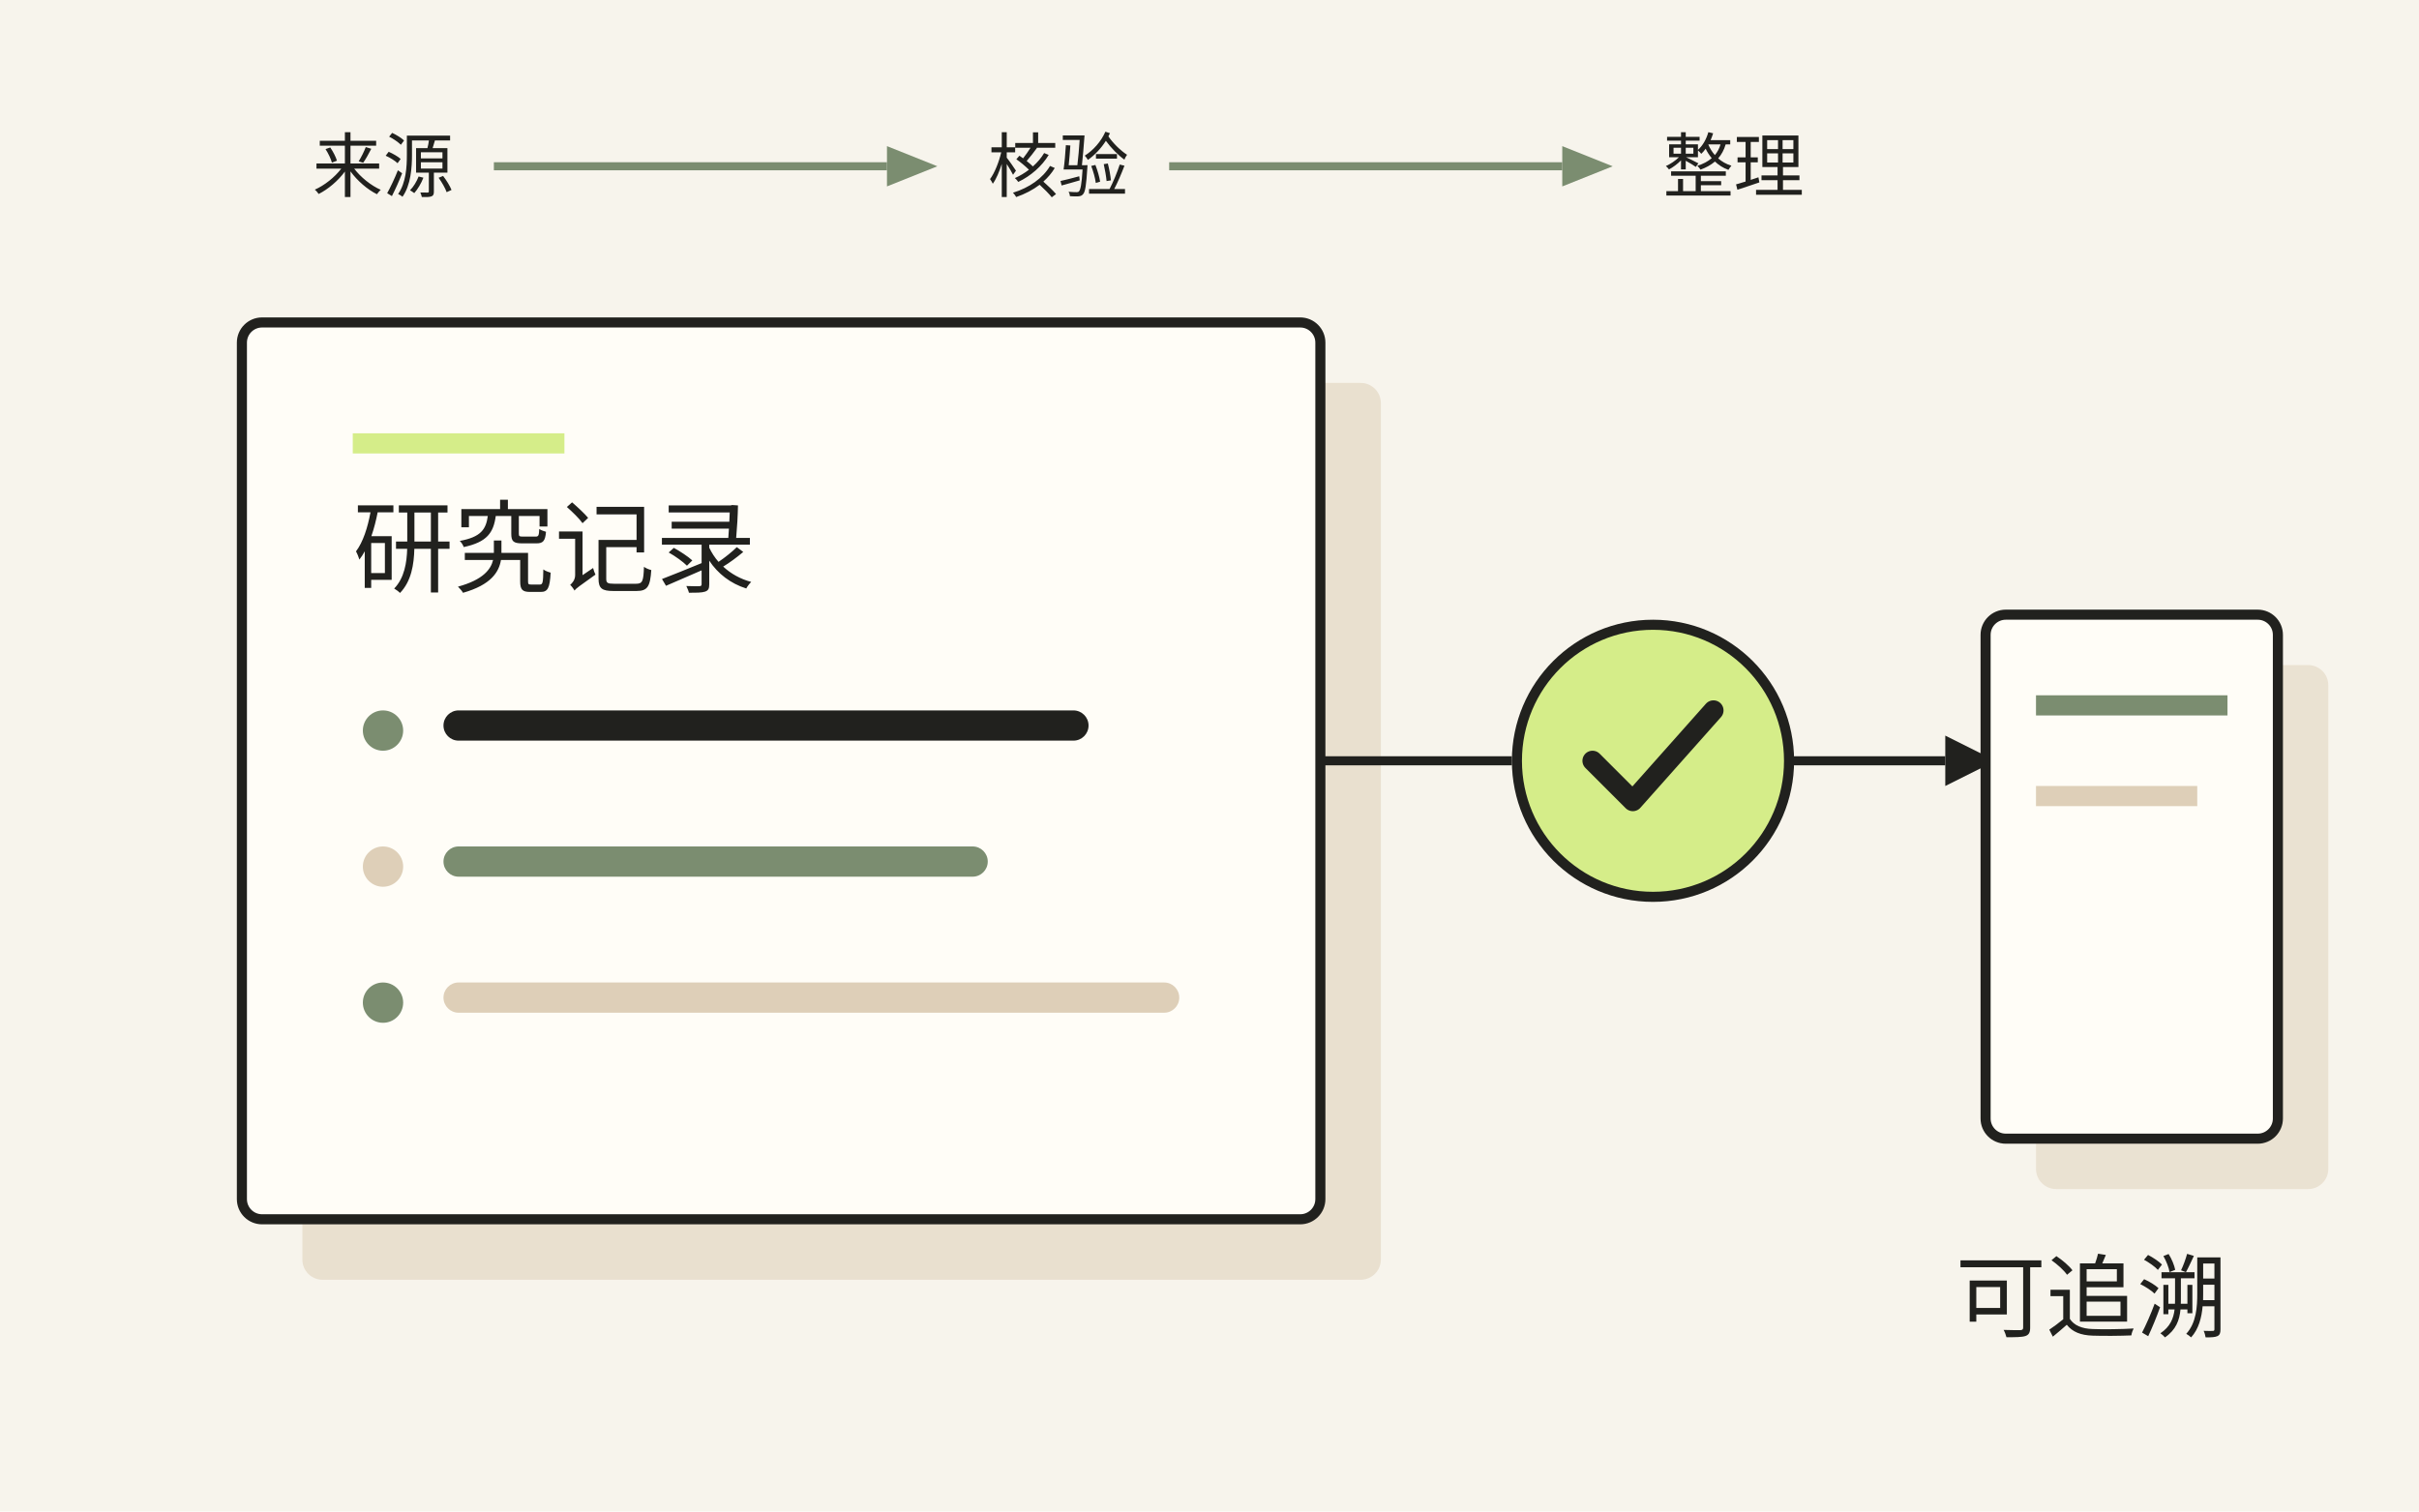
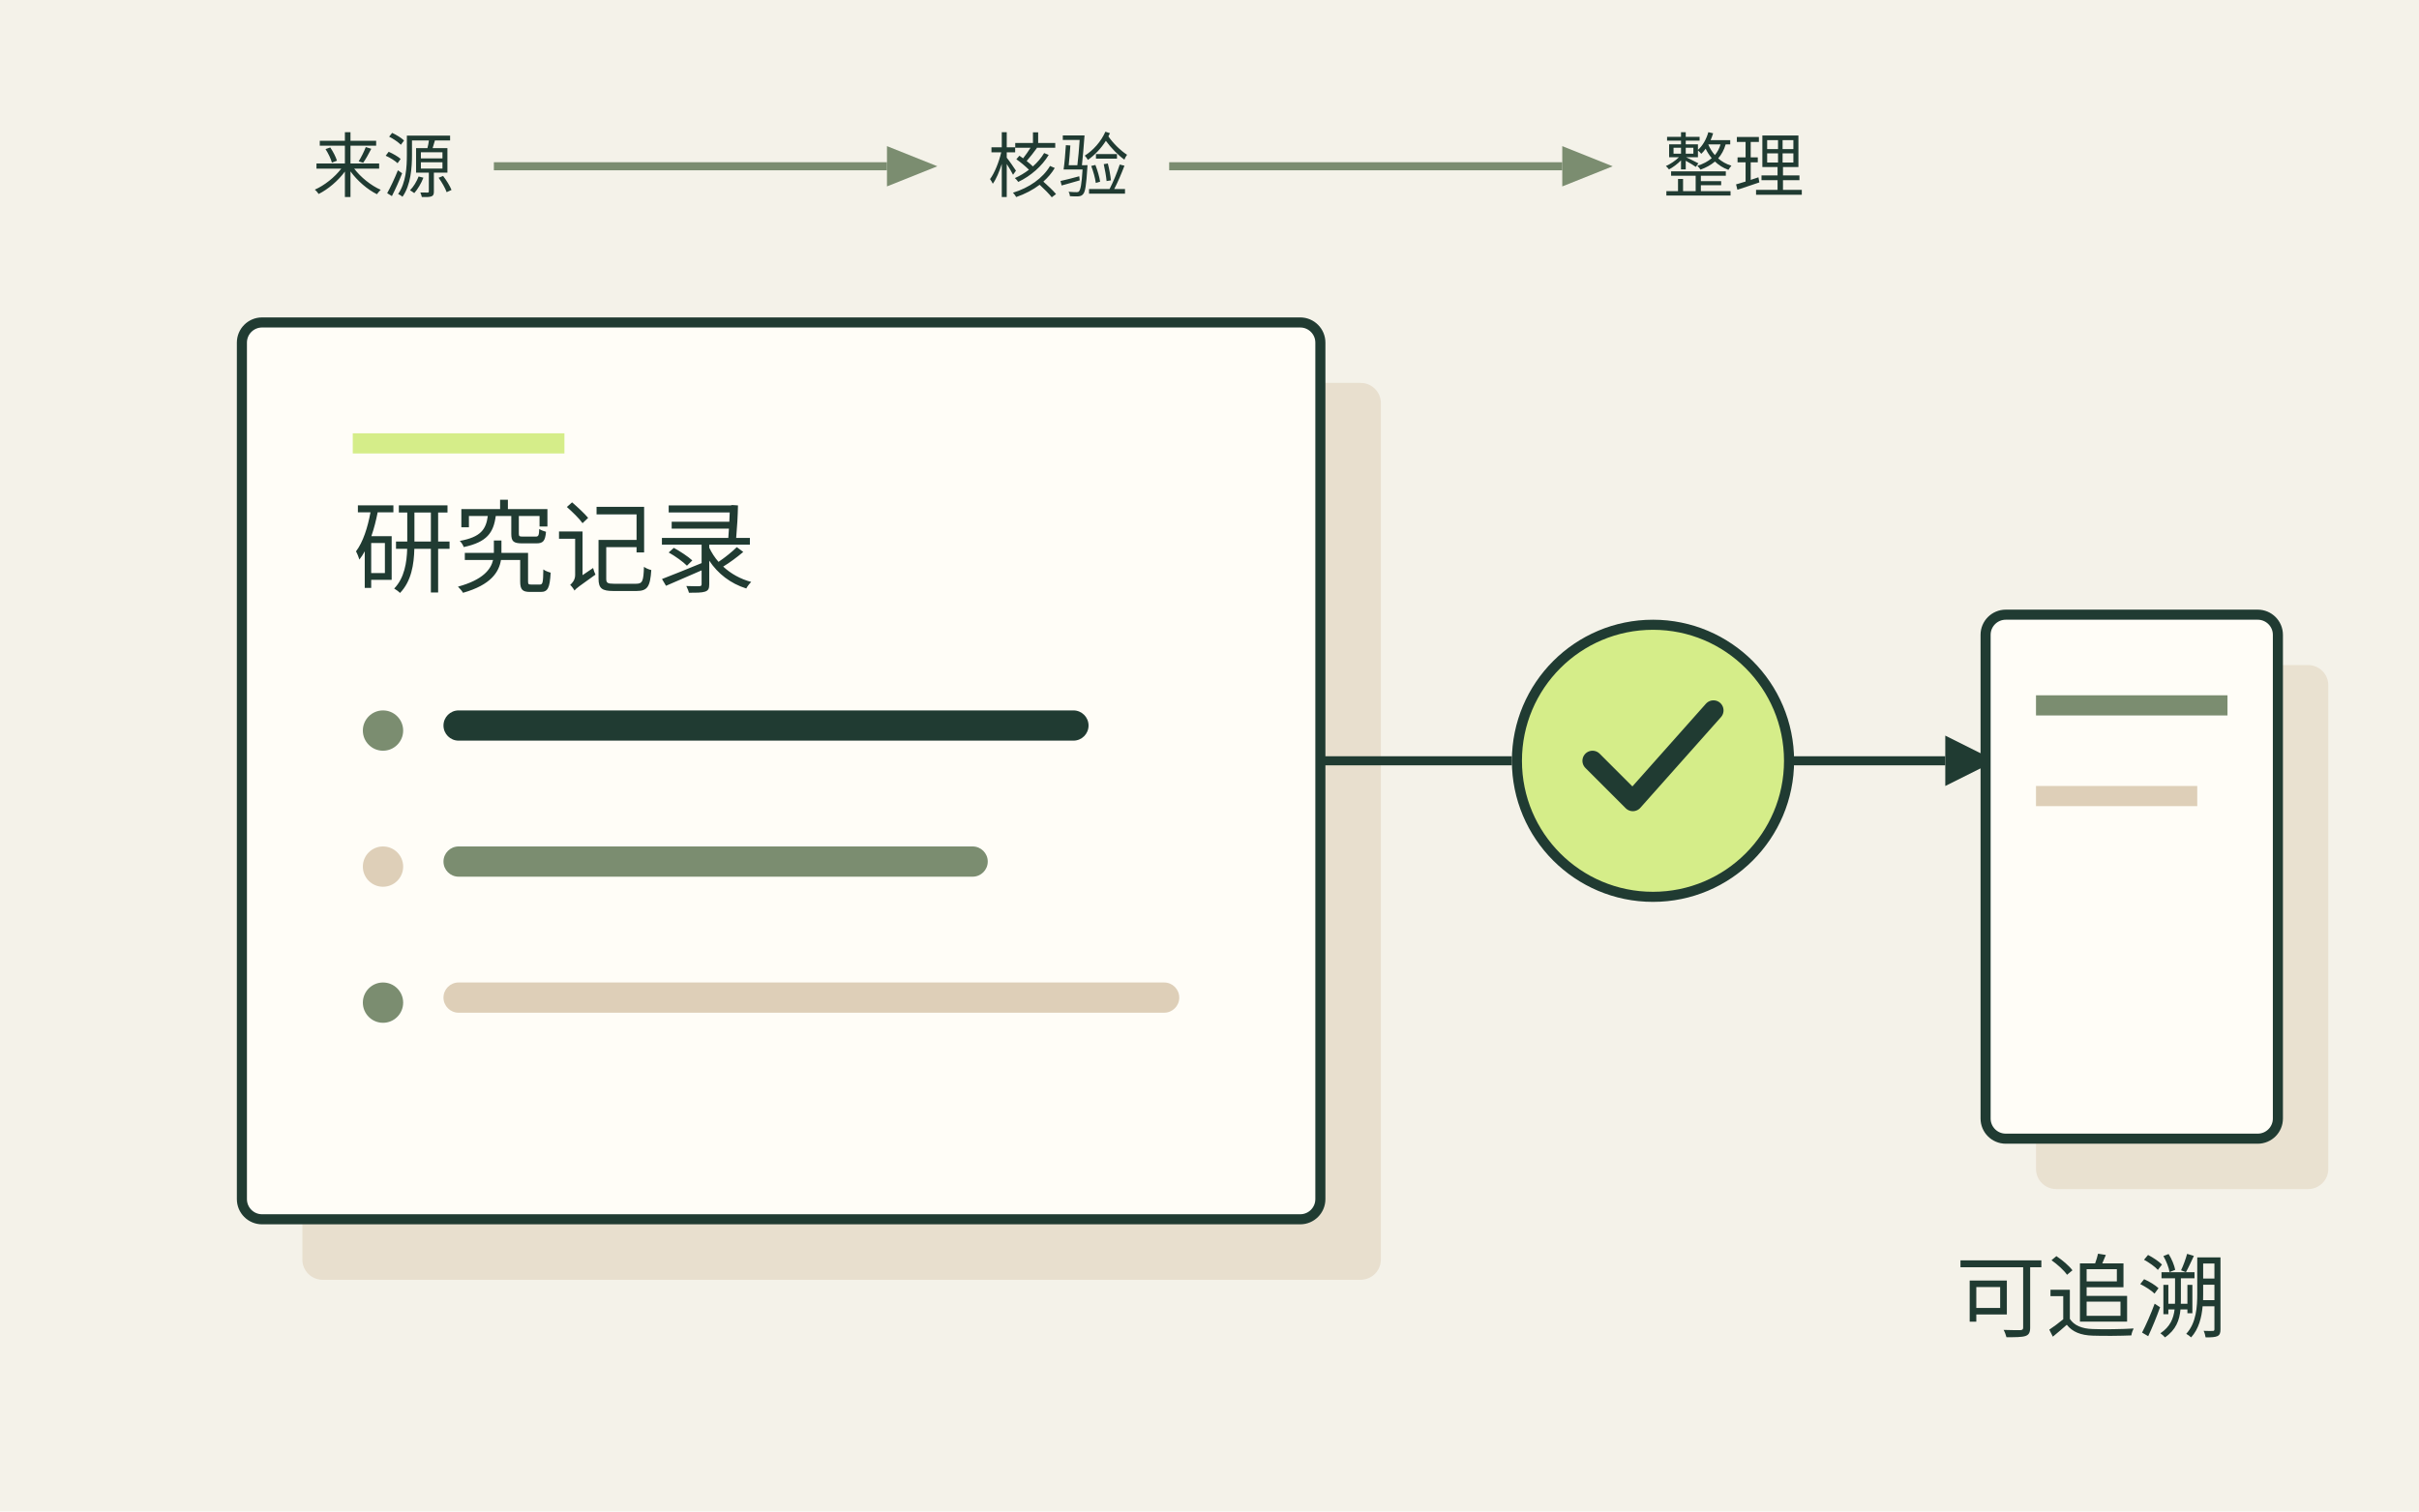
<svg xmlns="http://www.w3.org/2000/svg" viewBox="0 0 480 300" role="img" aria-labelledby="research-title">
-   <rect width="480" height="300" fill="#f7f4ec" />
-   <text x="62" y="38" font-family="PingFang SC, sans-serif" font-size="14" fill="#21211e">来源</text>
+   <rect width="480" height="300" fill="#f4f2e9" />
+   <text x="62" y="38" font-family="PingFang SC, sans-serif" font-size="14" fill="#203b32">来源</text>
  <line x1="98" y1="33" x2="176" y2="33" stroke="#7b8d70" stroke-width="1.6" />
  <polygon points="176,29 186,33 176,37" fill="#7b8d70" />
-   <text x="196" y="38" font-family="PingFang SC, sans-serif" font-size="14" fill="#21211e">核验</text>
+   <text x="196" y="38" font-family="PingFang SC, sans-serif" font-size="14" fill="#203b32">核验</text>
  <line x1="232" y1="33" x2="310" y2="33" stroke="#7b8d70" stroke-width="1.6" />
  <polygon points="310,29 320,33 310,37" fill="#7b8d70" />
-   <text x="330" y="38" font-family="PingFang SC, sans-serif" font-size="14" fill="#21211e">整理</text>
+   <text x="330" y="38" font-family="PingFang SC, sans-serif" font-size="14" fill="#203b32">整理</text>
  <rect x="60" y="76" width="214" height="178" rx="4" fill="#decfb8" opacity=".55" />
-   <rect x="48" y="64" width="214" height="178" rx="4" fill="#fffdf7" stroke="#21211e" stroke-width="2" />
+   <rect x="48" y="64" width="214" height="178" rx="4" fill="#fffdf7" stroke="#203b32" stroke-width="2" />
  <rect x="70" y="86" width="42" height="4" fill="#d5ed89" />
-   <text x="70" y="116" font-family="PingFang SC, sans-serif" font-size="20" fill="#21211e">研究记录</text>
+   <text x="70" y="116" font-family="PingFang SC, sans-serif" font-size="20" fill="#203b32">研究记录</text>
  <circle cx="76" cy="145" r="4" fill="#7b8d70" />
-   <rect x="88" y="141" width="128" height="6" rx="3" fill="#21211e" />
+   <rect x="88" y="141" width="128" height="6" rx="3" fill="#203b32" />
  <circle cx="76" cy="172" r="4" fill="#decfb8" />
  <rect x="88" y="168" width="108" height="6" rx="3" fill="#7b8d70" />
  <circle cx="76" cy="199" r="4" fill="#7b8d70" />
  <rect x="88" y="195" width="146" height="6" rx="3" fill="#decfb8" />
-   <line x1="262" y1="151" x2="300" y2="151" stroke="#21211e" stroke-width="1.8" />
-   <circle cx="328" cy="151" r="27" fill="#d5ed89" stroke="#21211e" stroke-width="2" />
-   <path d="M316 151l8 8 16-18" fill="none" stroke="#21211e" stroke-width="4" stroke-linecap="round" stroke-linejoin="round" />
-   <line x1="355" y1="151" x2="386" y2="151" stroke="#21211e" stroke-width="1.8" />
-   <polygon points="386,146 396,151 386,156" fill="#21211e" />
+   <line x1="262" y1="151" x2="300" y2="151" stroke="#203b32" stroke-width="1.8" />
+   <circle cx="328" cy="151" r="27" fill="#d5ed89" stroke="#203b32" stroke-width="2" />
+   <path d="M316 151l8 8 16-18" fill="none" stroke="#203b32" stroke-width="4" stroke-linecap="round" stroke-linejoin="round" />
+   <line x1="355" y1="151" x2="386" y2="151" stroke="#203b32" stroke-width="1.8" />
+   <polygon points="386,146 396,151 386,156" fill="#203b32" />
  <rect x="404" y="132" width="58" height="104" rx="4" fill="#decfb8" opacity=".5" />
-   <rect x="394" y="122" width="58" height="104" rx="4" fill="#fffdf7" stroke="#21211e" stroke-width="2" />
+   <rect x="394" y="122" width="58" height="104" rx="4" fill="#fffdf7" stroke="#203b32" stroke-width="2" />
  <line x1="404" y1="140" x2="442" y2="140" stroke="#7b8d70" stroke-width="4" />
  <line x1="404" y1="158" x2="436" y2="158" stroke="#decfb8" stroke-width="4" />
-   <text x="388" y="264" font-family="PingFang SC, sans-serif" font-size="18" fill="#21211e">可追溯</text>
+   <text x="388" y="264" font-family="PingFang SC, sans-serif" font-size="18" fill="#203b32">可追溯</text>
</svg>
